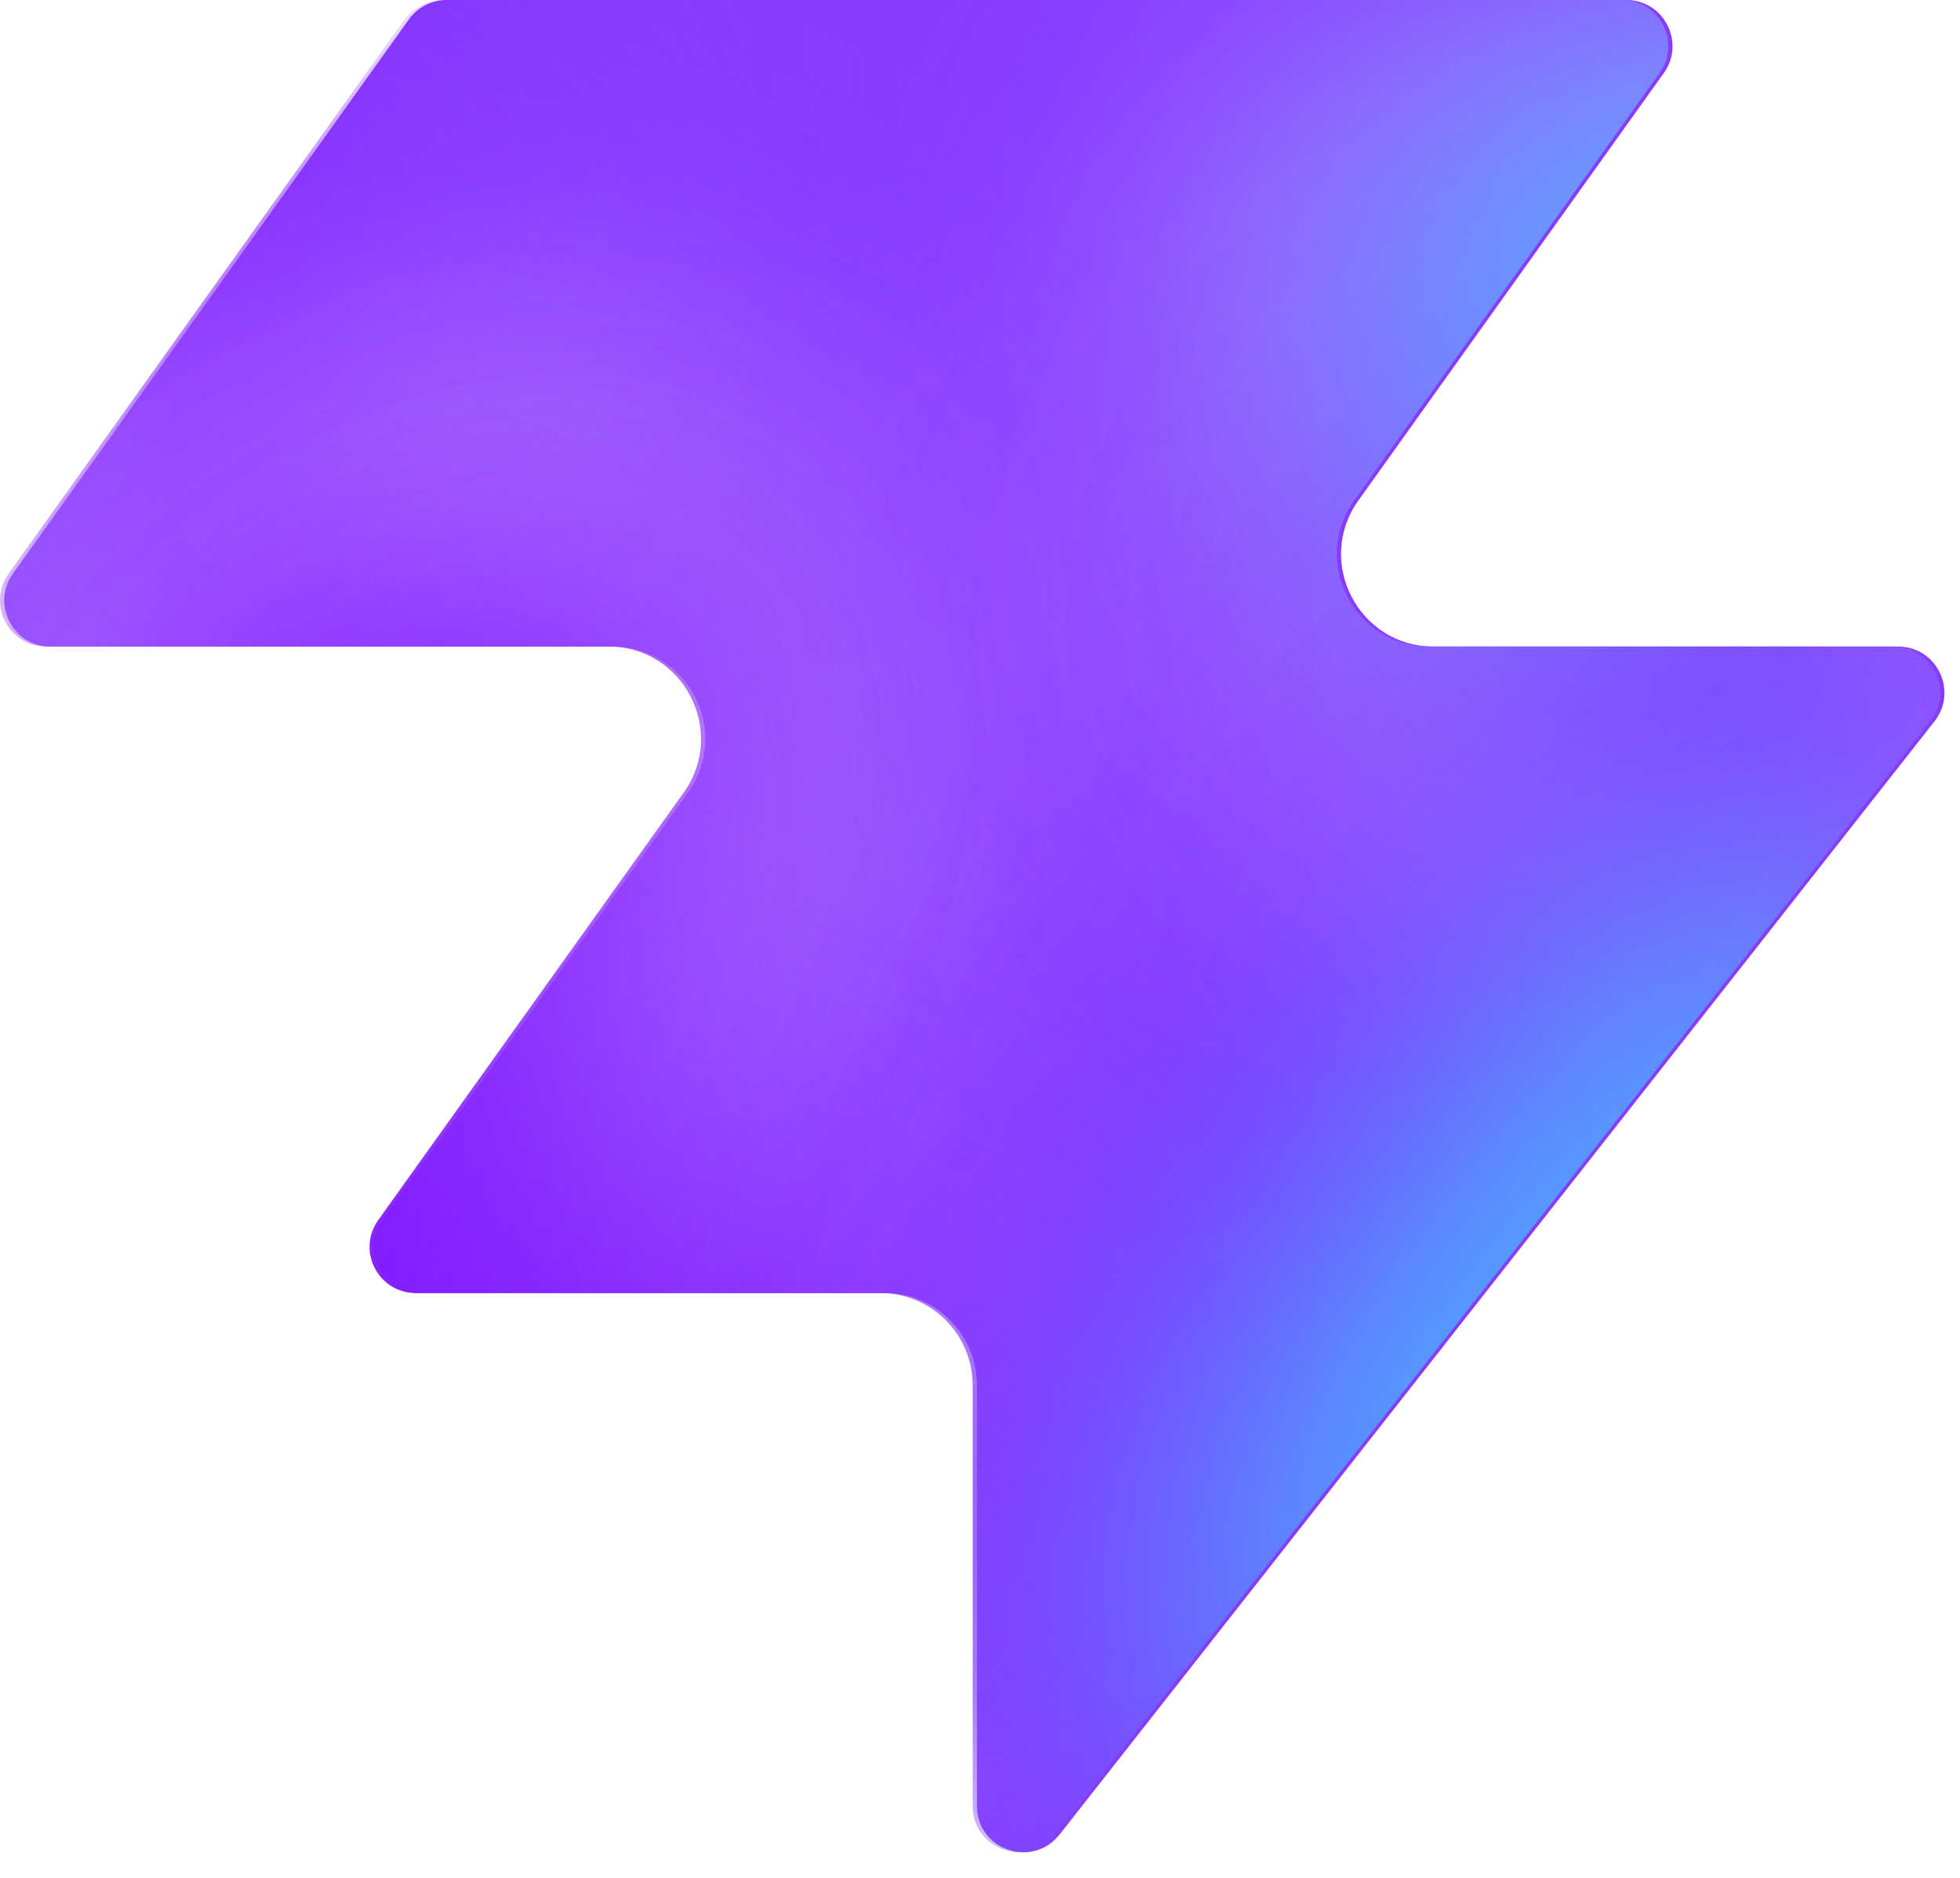
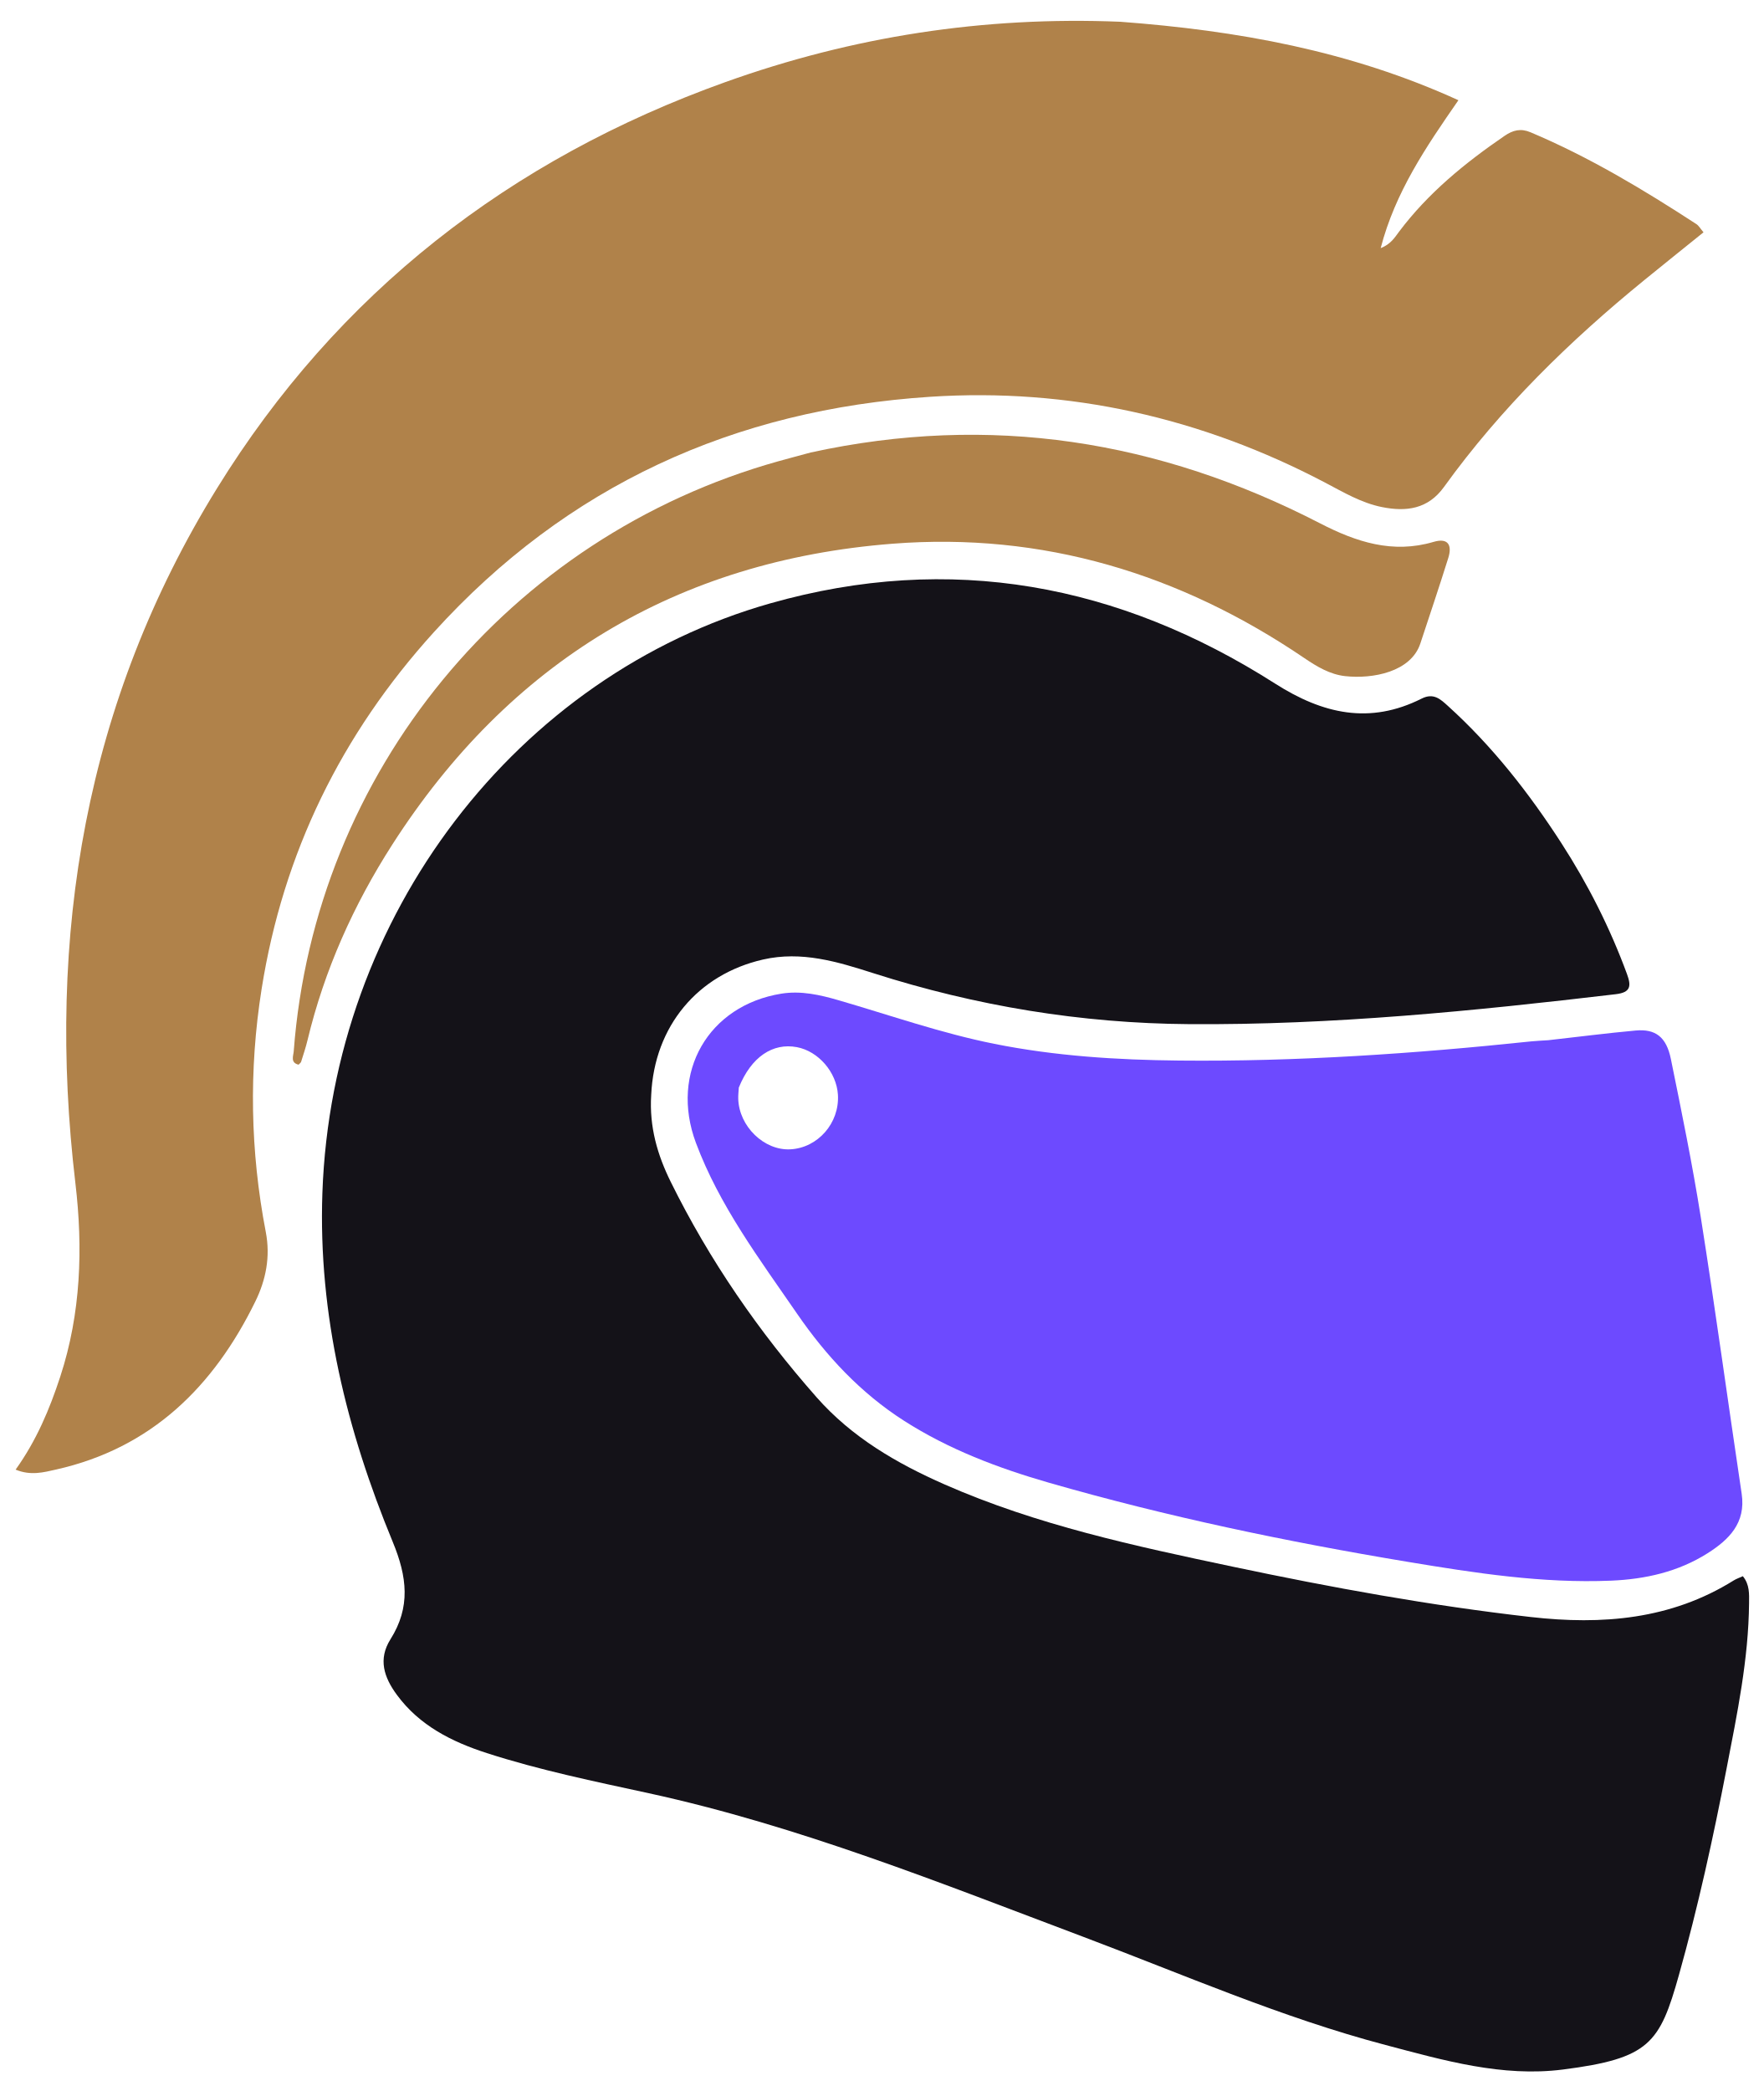
- <svg xmlns="http://www.w3.org/2000/svg" width="48" height="46" fill="none" viewBox="0 0 48 46">
-   <path fill="#863bff" d="M25.946 44.938c-.664.845-2.021.375-2.021-.698V33.937a2.26 2.26 0 0 0-2.262-2.262H10.287c-.92 0-1.456-1.04-.92-1.788l7.48-10.471c1.07-1.497 0-3.578-1.842-3.578H1.237c-.92 0-1.456-1.04-.92-1.788L10.013.474c.214-.297.556-.474.92-.474h28.894c.92 0 1.456 1.04.92 1.788l-7.48 10.471c-1.07 1.498 0 3.579 1.842 3.579h11.377c.943 0 1.473 1.088.89 1.83L25.947 44.94z" style="fill:#863bff;fill:color(display-p3 .525 .23 1);fill-opacity:1" />
-   <mask id="a" width="48" height="46" x="0" y="0" maskUnits="userSpaceOnUse" style="mask-type:alpha">
-     <path fill="#000" d="M25.842 44.938c-.664.844-2.021.375-2.021-.698V33.937a2.26 2.26 0 0 0-2.262-2.262H10.183c-.92 0-1.456-1.04-.92-1.788l7.48-10.471c1.07-1.498 0-3.579-1.842-3.579H1.133c-.92 0-1.456-1.04-.92-1.787L9.91.473c.214-.297.556-.474.92-.474h28.894c.92 0 1.456 1.04.92 1.788l-7.48 10.471c-1.07 1.498 0 3.578 1.842 3.578h11.377c.943 0 1.473 1.088.89 1.832L25.843 44.94z" style="fill:#000;fill-opacity:1" />
-   </mask>
-   <g mask="url(#a)">
-     <g filter="url(#b)">
-       <ellipse cx="5.508" cy="14.704" fill="#ede6ff" rx="5.508" ry="14.704" style="fill:#ede6ff;fill:color(display-p3 .927 .903 1);fill-opacity:1" transform="matrix(.00324 1 1 -.00324 -4.47 31.516)" />
-     </g>
-     <g filter="url(#c)">
-       <ellipse cx="10.399" cy="29.851" fill="#ede6ff" rx="10.399" ry="29.851" style="fill:#ede6ff;fill:color(display-p3 .927 .903 1);fill-opacity:1" transform="matrix(.00324 1 1 -.00324 -39.328 7.883)" />
-     </g>
-     <g filter="url(#d)">
-       <ellipse cx="5.508" cy="30.487" fill="#7e14ff" rx="5.508" ry="30.487" style="fill:#7e14ff;fill:color(display-p3 .492 .077 1);fill-opacity:1" transform="rotate(89.814 -25.913 -14.639)scale(1 -1)" />
-     </g>
-     <g filter="url(#e)">
-       <ellipse cx="5.508" cy="30.599" fill="#7e14ff" rx="5.508" ry="30.599" style="fill:#7e14ff;fill:color(display-p3 .492 .077 1);fill-opacity:1" transform="rotate(89.814 -32.644 -3.334)scale(1 -1)" />
-     </g>
-     <g filter="url(#f)">
-       <ellipse cx="5.508" cy="30.599" fill="#7e14ff" rx="5.508" ry="30.599" style="fill:#7e14ff;fill:color(display-p3 .492 .077 1);fill-opacity:1" transform="matrix(.00324 1 1 -.00324 -34.34 30.47)" />
-     </g>
-     <g filter="url(#g)">
-       <ellipse cx="14.072" cy="22.078" fill="#ede6ff" rx="14.072" ry="22.078" style="fill:#ede6ff;fill:color(display-p3 .927 .903 1);fill-opacity:1" transform="rotate(93.35 24.506 48.493)scale(-1 1)" />
-     </g>
-     <g filter="url(#h)">
-       <ellipse cx="3.47" cy="21.501" fill="#7e14ff" rx="3.47" ry="21.501" style="fill:#7e14ff;fill:color(display-p3 .492 .077 1);fill-opacity:1" transform="rotate(89.009 28.708 47.59)scale(-1 1)" />
-     </g>
-     <g filter="url(#i)">
-       <ellipse cx="3.47" cy="21.501" fill="#7e14ff" rx="3.47" ry="21.501" style="fill:#7e14ff;fill:color(display-p3 .492 .077 1);fill-opacity:1" transform="rotate(89.009 28.708 47.59)scale(-1 1)" />
-     </g>
-     <g filter="url(#j)">
-       <ellipse cx=".387" cy="8.972" fill="#7e14ff" rx="4.407" ry="29.108" style="fill:#7e14ff;fill:color(display-p3 .492 .077 1);fill-opacity:1" transform="rotate(39.51 .387 8.972)" />
-     </g>
-     <g filter="url(#k)">
-       <ellipse cx="47.523" cy="-6.092" fill="#7e14ff" rx="4.407" ry="29.108" style="fill:#7e14ff;fill:color(display-p3 .492 .077 1);fill-opacity:1" transform="rotate(37.892 47.523 -6.092)" />
-     </g>
-     <g filter="url(#l)">
-       <ellipse cx="41.412" cy="6.333" fill="#47bfff" rx="5.971" ry="9.665" style="fill:#47bfff;fill:color(display-p3 .28 .748 1);fill-opacity:1" transform="rotate(37.892 41.412 6.333)" />
-     </g>
-     <g filter="url(#m)">
-       <ellipse cx="-1.879" cy="38.332" fill="#7e14ff" rx="4.407" ry="29.108" style="fill:#7e14ff;fill:color(display-p3 .492 .077 1);fill-opacity:1" transform="rotate(37.892 -1.88 38.332)" />
-     </g>
-     <g filter="url(#n)">
-       <ellipse cx="-1.879" cy="38.332" fill="#7e14ff" rx="4.407" ry="29.108" style="fill:#7e14ff;fill:color(display-p3 .492 .077 1);fill-opacity:1" transform="rotate(37.892 -1.88 38.332)" />
-     </g>
-     <g filter="url(#o)">
-       <ellipse cx="35.651" cy="29.907" fill="#7e14ff" rx="4.407" ry="29.108" style="fill:#7e14ff;fill:color(display-p3 .492 .077 1);fill-opacity:1" transform="rotate(37.892 35.651 29.907)" />
-     </g>
-     <g filter="url(#p)">
-       <ellipse cx="38.418" cy="32.4" fill="#47bfff" rx="5.971" ry="15.297" style="fill:#47bfff;fill:color(display-p3 .28 .748 1);fill-opacity:1" transform="rotate(37.892 38.418 32.4)" />
-     </g>
-   </g>
-   <defs>
-     <filter id="b" width="60.045" height="41.654" x="-19.77" y="16.149" color-interpolation-filters="sRGB" filterUnits="userSpaceOnUse">
-       <feFlood flood-opacity="0" result="BackgroundImageFix" />
-       <feBlend in="SourceGraphic" in2="BackgroundImageFix" result="shape" />
-       <feGaussianBlur result="effect1_foregroundBlur_2002_17158" stdDeviation="7.659" />
-     </filter>
-     <filter id="c" width="90.34" height="51.437" x="-54.613" y="-7.533" color-interpolation-filters="sRGB" filterUnits="userSpaceOnUse">
-       <feFlood flood-opacity="0" result="BackgroundImageFix" />
-       <feBlend in="SourceGraphic" in2="BackgroundImageFix" result="shape" />
-       <feGaussianBlur result="effect1_foregroundBlur_2002_17158" stdDeviation="7.659" />
-     </filter>
-     <filter id="d" width="79.355" height="29.4" x="-49.64" y="2.03" color-interpolation-filters="sRGB" filterUnits="userSpaceOnUse">
-       <feFlood flood-opacity="0" result="BackgroundImageFix" />
-       <feBlend in="SourceGraphic" in2="BackgroundImageFix" result="shape" />
-       <feGaussianBlur result="effect1_foregroundBlur_2002_17158" stdDeviation="4.596" />
-     </filter>
-     <filter id="e" width="79.579" height="29.4" x="-45.045" y="20.029" color-interpolation-filters="sRGB" filterUnits="userSpaceOnUse">
-       <feFlood flood-opacity="0" result="BackgroundImageFix" />
-       <feBlend in="SourceGraphic" in2="BackgroundImageFix" result="shape" />
-       <feGaussianBlur result="effect1_foregroundBlur_2002_17158" stdDeviation="4.596" />
-     </filter>
-     <filter id="f" width="79.579" height="29.4" x="-43.513" y="21.178" color-interpolation-filters="sRGB" filterUnits="userSpaceOnUse">
-       <feFlood flood-opacity="0" result="BackgroundImageFix" />
-       <feBlend in="SourceGraphic" in2="BackgroundImageFix" result="shape" />
-       <feGaussianBlur result="effect1_foregroundBlur_2002_17158" stdDeviation="4.596" />
-     </filter>
-     <filter id="g" width="74.749" height="58.852" x="15.756" y="-17.901" color-interpolation-filters="sRGB" filterUnits="userSpaceOnUse">
-       <feFlood flood-opacity="0" result="BackgroundImageFix" />
-       <feBlend in="SourceGraphic" in2="BackgroundImageFix" result="shape" />
-       <feGaussianBlur result="effect1_foregroundBlur_2002_17158" stdDeviation="7.659" />
-     </filter>
-     <filter id="h" width="61.377" height="25.362" x="23.548" y="2.284" color-interpolation-filters="sRGB" filterUnits="userSpaceOnUse">
-       <feFlood flood-opacity="0" result="BackgroundImageFix" />
-       <feBlend in="SourceGraphic" in2="BackgroundImageFix" result="shape" />
-       <feGaussianBlur result="effect1_foregroundBlur_2002_17158" stdDeviation="4.596" />
-     </filter>
-     <filter id="i" width="61.377" height="25.362" x="23.548" y="2.284" color-interpolation-filters="sRGB" filterUnits="userSpaceOnUse">
-       <feFlood flood-opacity="0" result="BackgroundImageFix" />
-       <feBlend in="SourceGraphic" in2="BackgroundImageFix" result="shape" />
-       <feGaussianBlur result="effect1_foregroundBlur_2002_17158" stdDeviation="4.596" />
-     </filter>
-     <filter id="j" width="56.045" height="63.649" x="-27.636" y="-22.853" color-interpolation-filters="sRGB" filterUnits="userSpaceOnUse">
-       <feFlood flood-opacity="0" result="BackgroundImageFix" />
-       <feBlend in="SourceGraphic" in2="BackgroundImageFix" result="shape" />
-       <feGaussianBlur result="effect1_foregroundBlur_2002_17158" stdDeviation="4.596" />
-     </filter>
-     <filter id="k" width="54.814" height="64.646" x="20.116" y="-38.415" color-interpolation-filters="sRGB" filterUnits="userSpaceOnUse">
-       <feFlood flood-opacity="0" result="BackgroundImageFix" />
-       <feBlend in="SourceGraphic" in2="BackgroundImageFix" result="shape" />
-       <feGaussianBlur result="effect1_foregroundBlur_2002_17158" stdDeviation="4.596" />
-     </filter>
-     <filter id="l" width="33.541" height="35.313" x="24.641" y="-11.323" color-interpolation-filters="sRGB" filterUnits="userSpaceOnUse">
-       <feFlood flood-opacity="0" result="BackgroundImageFix" />
-       <feBlend in="SourceGraphic" in2="BackgroundImageFix" result="shape" />
-       <feGaussianBlur result="effect1_foregroundBlur_2002_17158" stdDeviation="4.596" />
-     </filter>
-     <filter id="m" width="54.814" height="64.646" x="-29.286" y="6.009" color-interpolation-filters="sRGB" filterUnits="userSpaceOnUse">
-       <feFlood flood-opacity="0" result="BackgroundImageFix" />
-       <feBlend in="SourceGraphic" in2="BackgroundImageFix" result="shape" />
-       <feGaussianBlur result="effect1_foregroundBlur_2002_17158" stdDeviation="4.596" />
-     </filter>
-     <filter id="n" width="54.814" height="64.646" x="-29.286" y="6.009" color-interpolation-filters="sRGB" filterUnits="userSpaceOnUse">
-       <feFlood flood-opacity="0" result="BackgroundImageFix" />
-       <feBlend in="SourceGraphic" in2="BackgroundImageFix" result="shape" />
-       <feGaussianBlur result="effect1_foregroundBlur_2002_17158" stdDeviation="4.596" />
-     </filter>
-     <filter id="o" width="54.814" height="64.646" x="8.244" y="-2.416" color-interpolation-filters="sRGB" filterUnits="userSpaceOnUse">
-       <feFlood flood-opacity="0" result="BackgroundImageFix" />
-       <feBlend in="SourceGraphic" in2="BackgroundImageFix" result="shape" />
-       <feGaussianBlur result="effect1_foregroundBlur_2002_17158" stdDeviation="4.596" />
-     </filter>
-     <filter id="p" width="39.409" height="43.623" x="18.713" y="10.588" color-interpolation-filters="sRGB" filterUnits="userSpaceOnUse">
-       <feFlood flood-opacity="0" result="BackgroundImageFix" />
-       <feBlend in="SourceGraphic" in2="BackgroundImageFix" result="shape" />
-       <feGaussianBlur result="effect1_foregroundBlur_2002_17158" stdDeviation="4.596" />
-     </filter>
-   </defs>
+ <svg xmlns="http://www.w3.org/2000/svg" viewBox="36 41 469 556">
+   <path fill="#141218" d=" M209.153,332.133   C208.607,340.66 210.839,348.148 214.33,355.224   C224.633,376.111 237.769,395.122 253.16,412.571   C262.508,423.168 274.387,430.087 287.176,435.718   C311.737,446.532 337.787,452.09 363.844,457.594   C390.048,463.129 416.39,467.942 443.019,470.966   C461.94,473.116 480.289,471.665 496.986,461.241   C497.669,460.815 498.456,460.554 499.419,460.114   C501.245,462.347 501.091,464.854 501.07,467.274   C500.937,482.167 497.907,496.684 495.101,511.206   C491.536,529.661 487.511,548.016 482.428,566.131   C477.328,584.307 474.614,588.349 451.598,591.289   C435.395,593.359 419.887,588.85 404.436,584.774   C376.831,577.493 350.708,566.047 324.079,556.02   C286.083,541.713 248.385,526.508 208.521,517.824   C194.062,514.674 179.541,511.705 165.437,507.146   C156.129,504.137 147.547,499.848 141.521,491.653   C138.112,487.016 136.476,482.198 139.83,476.877   C145.216,468.332 144.271,460.294 140.434,451.006   C128.197,421.388 120.587,390.612 121.721,358.217   C124.311,284.251 173.526,220.527 240.819,201.432   C288.72,187.839 333.51,196.283 375.041,222.765   C387.762,230.877 400.222,233.7 414.021,226.754   C417.215,225.147 419.05,226.949 421.019,228.732   C432.837,239.433 442.571,251.878 451.185,265.22   C458.253,276.166 464.103,287.738 468.606,299.99   C469.776,303.172 469.628,304.886 465.644,305.357   C427.938,309.814 390.198,313.594 352.153,313.321   C323.459,313.115 295.535,308.503 268.224,299.772   C258.719,296.734 249.148,293.796 238.875,296.144   C221.567,300.101 209.986,313.824 209.153,332.133  z" />
+   <path fill="#b0824a" d=" M333.856,46.784   C364.99,49.109 394.915,54.479 423.786,67.65   C415.156,80.093 406.98,92.104 403.116,106.981   C405.837,105.905 406.857,104.137 408.024,102.583   C415.738,92.32 425.511,84.356 436.013,77.154   C438.293,75.591 440.346,75.069 442.964,76.173   C458.539,82.738 472.947,91.4 487.063,100.589   C487.702,101.005 488.111,101.776 488.96,102.771   C483.624,107.075 478.46,111.206 473.334,115.383   C453.363,131.651 435.053,149.537 419.939,170.502   C415.702,176.378 409.94,177.126 403.483,175.837   C398.002,174.742 393.232,171.9 388.381,169.349   C355.45,152.035 320.312,144.089 283.294,146.509   C231.242,149.911 186.747,170.067 151.371,209.089   C126.765,236.232 111.3,267.799 105.561,303.984   C102.143,325.537 102.544,347.144 106.669,368.574   C107.95,375.231 106.673,381.369 103.921,387.003   C92.871,409.619 76.329,426.044 50.927,431.748   C47.635,432.487 44.189,433.45 40.152,431.774   C45.688,424.045 49.189,415.719 52.028,407.032   C57.532,390.19 58.091,372.866 56.049,355.623   C48.251,289.797 58.667,227.569 93.713,170.824   C125.748,118.954 171.527,83.362 228.924,62.811   C262.691,50.72 297.511,45.302 333.856,46.784  z" />
+   <path fill="#6d4aff" d=" M447.656,317.595   C455.712,316.695 463.305,315.71 470.924,315.017   C476.189,314.538 479.087,316.731 480.278,322.584   C483.127,336.583 486.008,350.592 488.238,364.698   C492.106,389.161 495.45,413.707 499.106,438.205   C500.266,445.974 495.69,450.432 490.03,454.018   C482.257,458.944 473.488,460.919 464.372,461.3   C446.128,462.063 428.186,459.27 410.295,456.293   C378.121,450.939 346.217,444.273 314.858,435.241   C301.391,431.362 288.301,426.409 276.398,418.797   C264.835,411.402 255.645,401.524 247.954,390.338   C237.964,375.808 227.283,361.601 221.04,344.88   C214.043,326.141 224.375,308.332 243.765,305.215   C248.995,304.374 254.069,305.539 259.018,306.979   C272.758,310.977 286.3,315.735 300.35,318.553   C316.551,321.802 332.98,322.837 349.501,323.004   C380.857,323.32 412.062,321.176 443.214,317.898   C444.538,317.759 445.873,317.72 447.656,317.595  M232.446,330.191   C232.392,331.183 232.268,332.177 232.296,333.167   C232.505,340.512 239.188,346.976 246.158,346.607   C253.491,346.218 259.259,339.594 258.802,332.088   C258.437,326.102 253.614,320.515 247.882,319.438   C241.493,318.239 235.766,321.991 232.446,330.191  z" />
+   <path fill="#b0824a" d=" M251.545,161.323   C299.307,150.868 344.226,158.087 387.014,180.162   C396.608,185.111 406.301,188.311 417.182,185.087   C421.063,183.937 422.158,185.962 421.098,189.347   C418.712,196.966 416.165,204.534 413.661,212.115   C411.175,219.641 401.086,221.6 393.66,220.783   C389.633,220.34 386.151,218.25 382.802,215.975   C349.732,193.514 313.186,182.458 273.309,185.577   C215.954,190.062 171.434,217.058 140.314,265.568   C130.01,281.629 122.25,298.923 117.77,317.577   C117.304,319.515 116.67,321.413 116.071,323.317   C115.984,323.596 115.66,323.802 115.392,324.101   C113.15,323.57 114.006,321.786 114.102,320.52   C119.685,246.395 171.157,183.748 242.946,163.654   C245.671,162.891 248.41,162.178 251.545,161.323  z" />
</svg>
